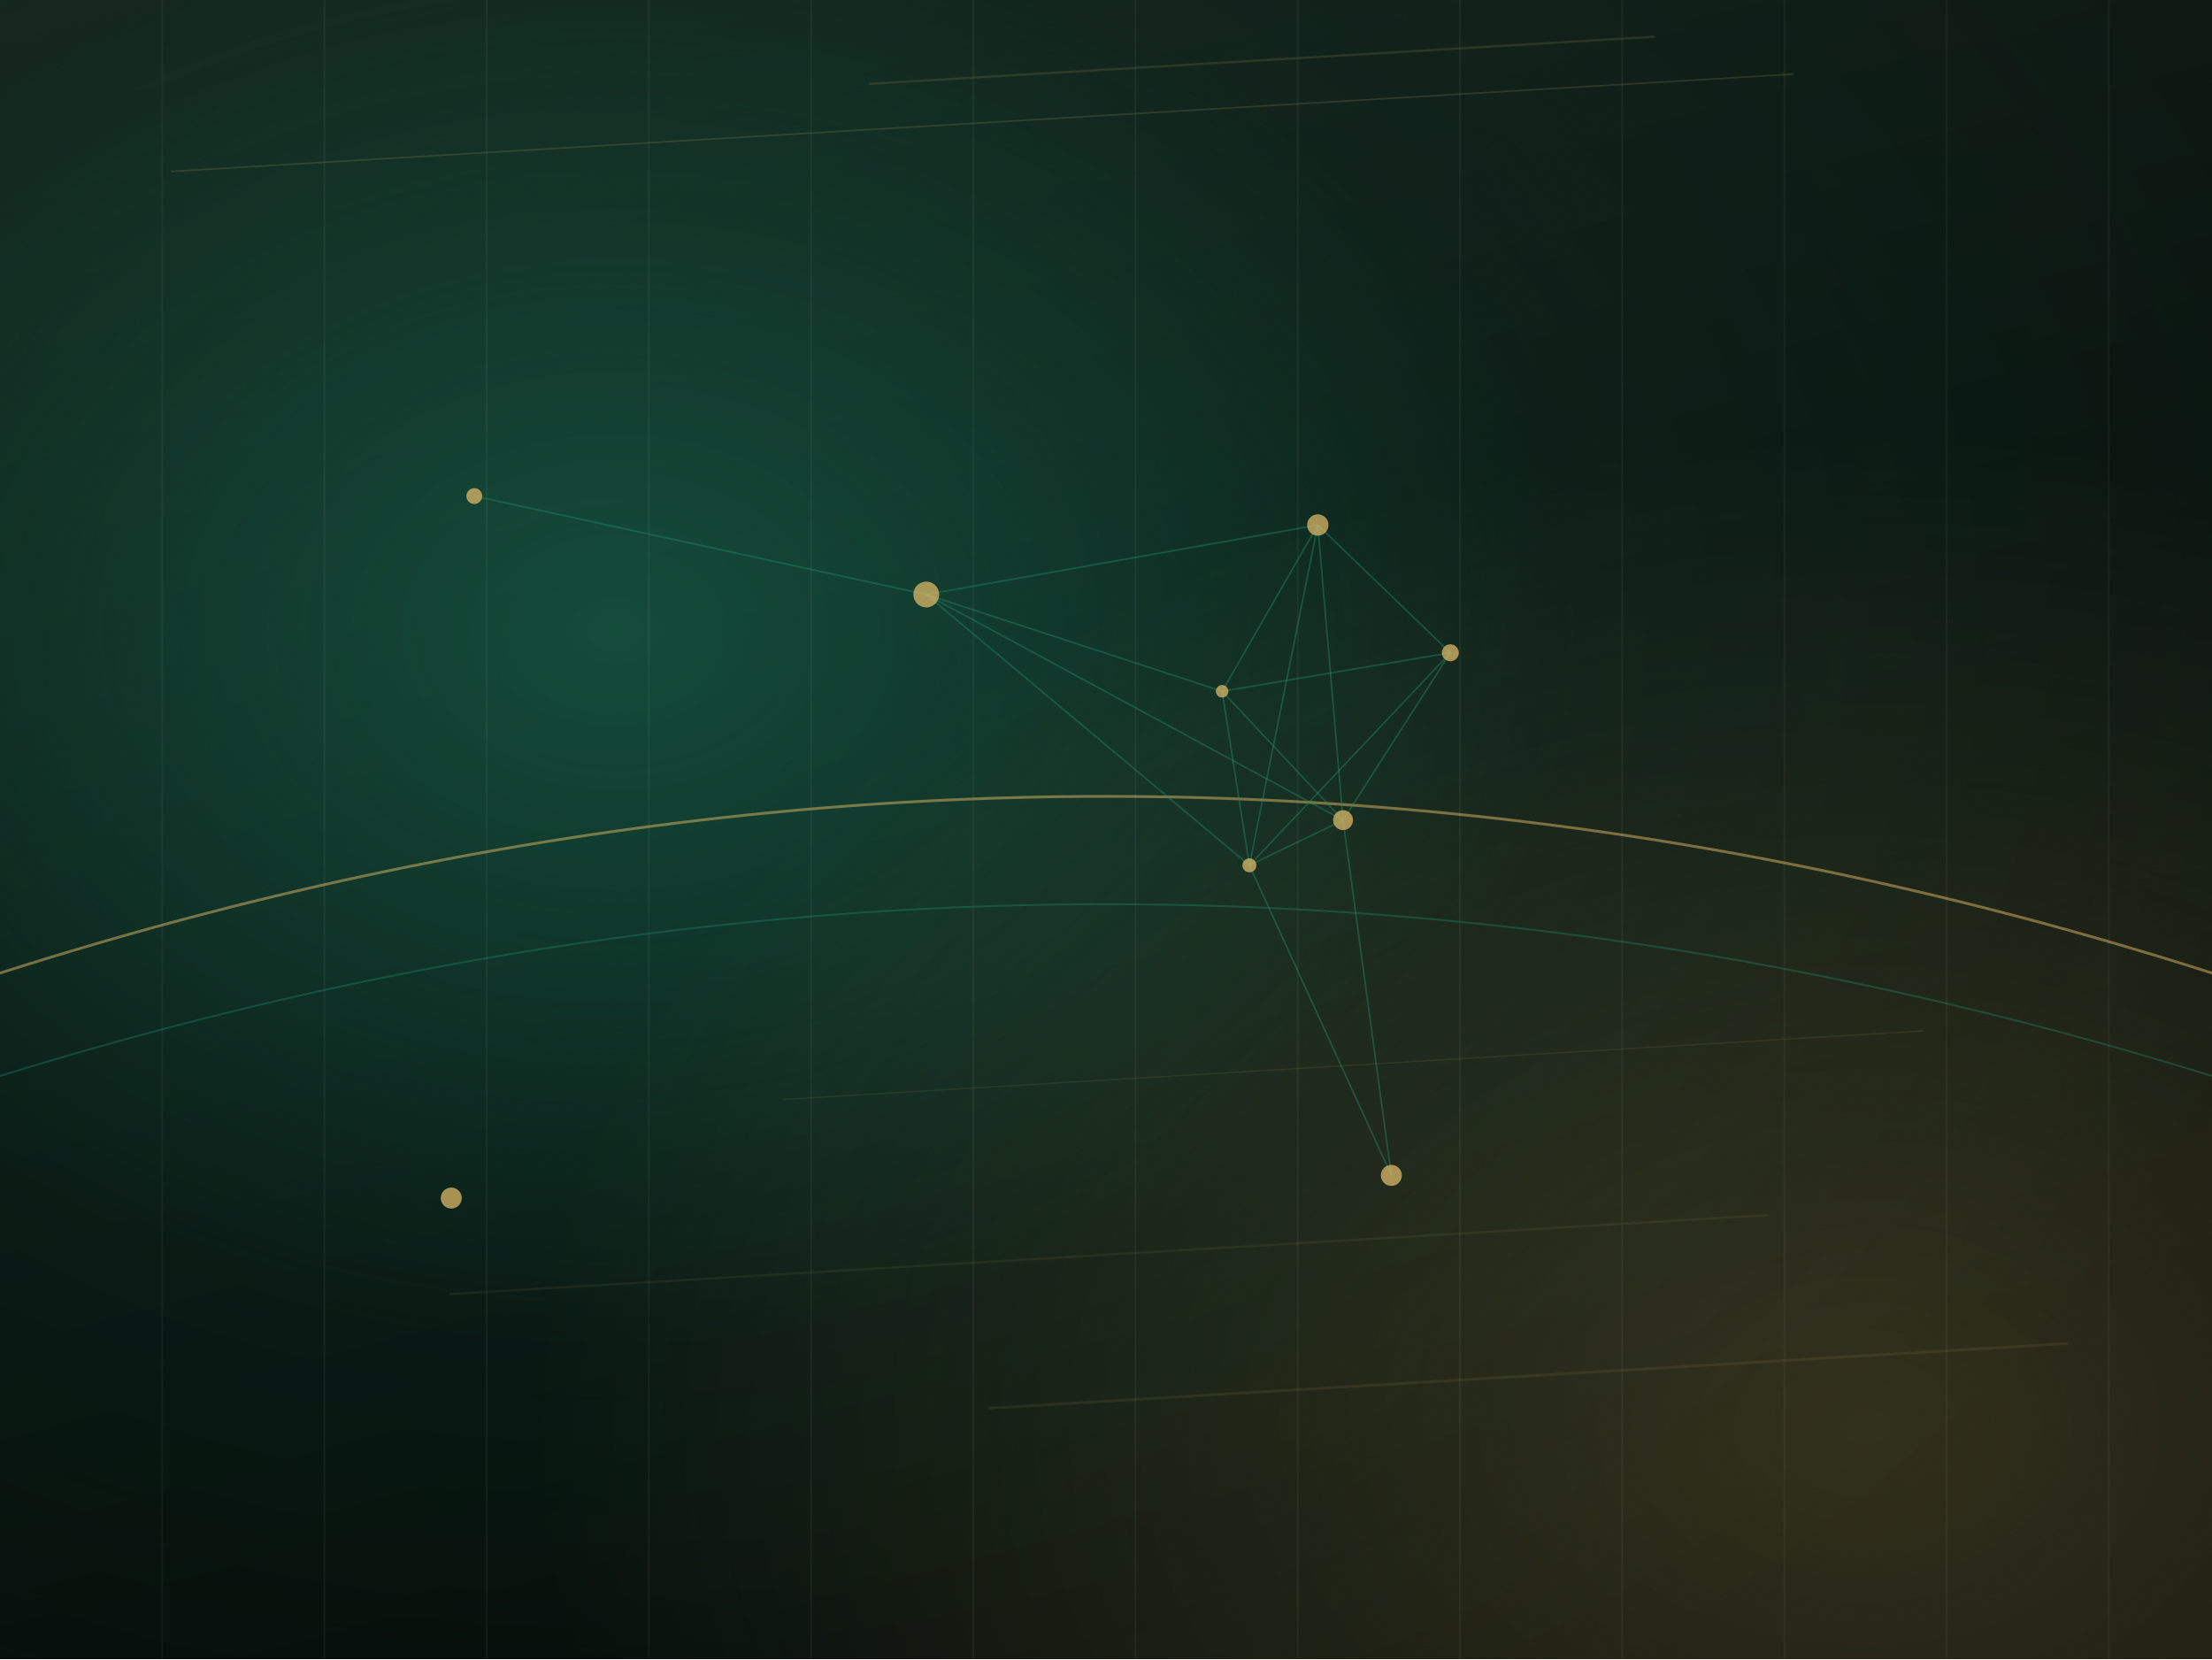
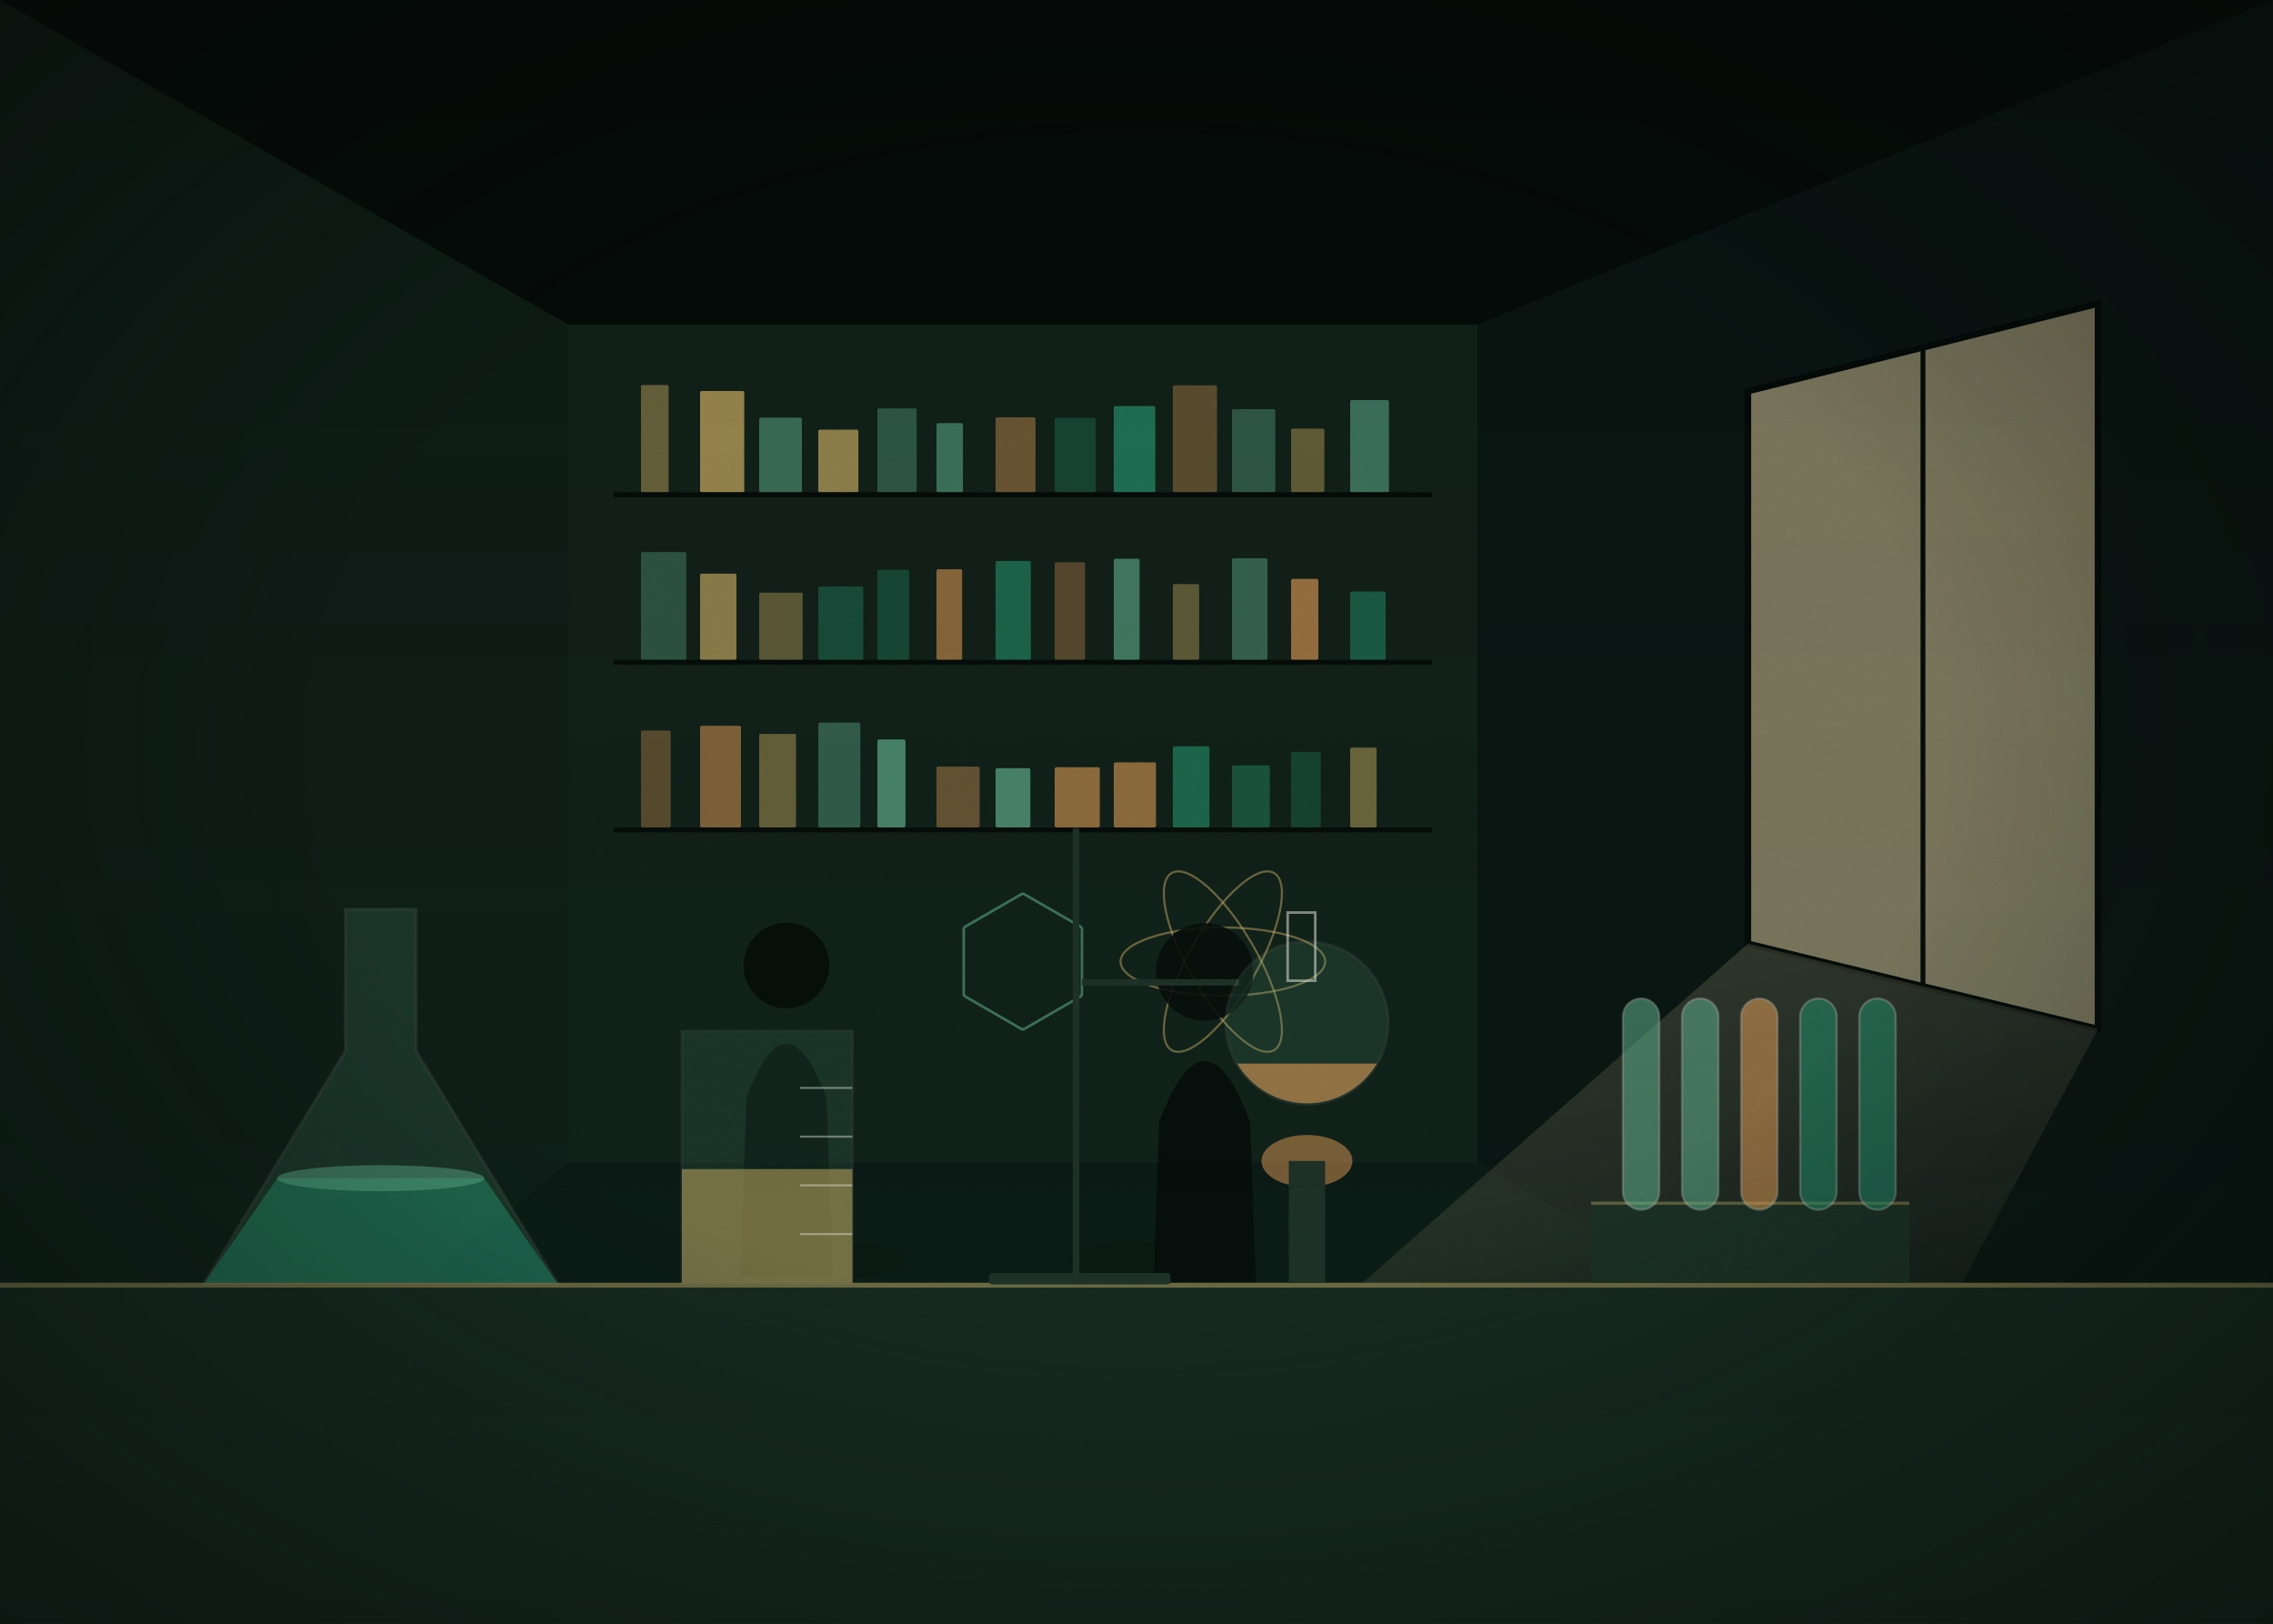
- <svg xmlns="http://www.w3.org/2000/svg" viewBox="0 0 1200 900" width="1200" height="900" role="presentation">
+ <svg xmlns="http://www.w3.org/2000/svg" viewBox="0 0 1400 1000" width="1400" height="1000" role="presentation" preserveAspectRatio="xMidYMid slice">
  <defs>
-     <linearGradient id="ground" x1="0" y1="0" x2="0.35" y2="1">
-       <stop offset="0" stop-color="#142019" />
-       <stop offset="0.55" stop-color="#0A1410" />
-       <stop offset="1" stop-color="#050B08" />
-     </linearGradient>
-     <radialGradient id="glow" cx="0.28" cy="0.38" r="0.78">
-       <stop offset="0" stop-color="#17604A" stop-opacity="0.71" />
-       <stop offset="0.55" stop-color="#17604A" stop-opacity="0.12" />
-       <stop offset="1" stop-color="#17604A" stop-opacity="0" />
-     </radialGradient>
-     <radialGradient id="warm" cx="0.84" cy="0.86" r="0.6">
-       <stop offset="0" stop-color="#D9B665" stop-opacity="0.21" />
-       <stop offset="1" stop-color="#D9B665" stop-opacity="0" />
-     </radialGradient>
-     <filter id="grain">
+     <pattern id="grain" width="180" height="180" patternUnits="userSpaceOnUse">
+       <rect width="180" height="180" filter="url(#noise)" />
+     </pattern>
+     <filter id="noise" x="0" y="0" width="180" height="180">
      <feTurbulence type="fractalNoise" baseFrequency="0.9" numOctaves="3" stitchTiles="stitch" />
      <feColorMatrix type="saturate" values="0" />
    </filter>
+     <radialGradient id="vignette" cx="0.5" cy="0.46" r="0.78">
+       <stop offset="0.45" stop-color="#040907" stop-opacity="0" />
+       <stop offset="1" stop-color="#040907" stop-opacity="0.62" />
+     </radialGradient>
+     <linearGradient id="shaft" x1="0" y1="0" x2="0.4" y2="1">
+       <stop offset="0" stop-color="#F0DCA9" stop-opacity="0.3" />
+       <stop offset="1" stop-color="#F0DCA9" stop-opacity="0" />
+     </linearGradient>
+     <linearGradient id="haze" x1="0" y1="0" x2="0" y2="1">
+       <stop offset="0" stop-color="#17604A" stop-opacity="0" />
+       <stop offset="1" stop-color="#17604A" stop-opacity="0.22" />
+     </linearGradient>
+     <clipPath id="frame">
+       <rect width="1400" height="1000" />
+     </clipPath>
  </defs>
-   <rect width="1200" height="900" fill="url(#ground)" />
-   <rect width="1200" height="900" fill="url(#glow)" />
-   <rect width="1200" height="900" fill="url(#warm)" />
-   <line x1="88" y1="0" x2="88" y2="900" stroke="#F7F4EC" stroke-width="1" opacity="0.05" />
-   <line x1="176" y1="0" x2="176" y2="900" stroke="#F7F4EC" stroke-width="1" opacity="0.05" />
-   <line x1="264" y1="0" x2="264" y2="900" stroke="#F7F4EC" stroke-width="1" opacity="0.05" />
-   <line x1="352" y1="0" x2="352" y2="900" stroke="#F7F4EC" stroke-width="1" opacity="0.05" />
-   <line x1="440" y1="0" x2="440" y2="900" stroke="#F7F4EC" stroke-width="1" opacity="0.05" />
-   <line x1="528" y1="0" x2="528" y2="900" stroke="#F7F4EC" stroke-width="1" opacity="0.05" />
-   <line x1="616" y1="0" x2="616" y2="900" stroke="#F7F4EC" stroke-width="1" opacity="0.05" />
-   <line x1="704" y1="0" x2="704" y2="900" stroke="#F7F4EC" stroke-width="1" opacity="0.05" />
-   <line x1="792" y1="0" x2="792" y2="900" stroke="#F7F4EC" stroke-width="1" opacity="0.05" />
-   <line x1="880" y1="0" x2="880" y2="900" stroke="#F7F4EC" stroke-width="1" opacity="0.05" />
-   <line x1="968" y1="0" x2="968" y2="900" stroke="#F7F4EC" stroke-width="1" opacity="0.05" />
-   <line x1="1056" y1="0" x2="1056" y2="900" stroke="#F7F4EC" stroke-width="1" opacity="0.05" />
-   <line x1="1144" y1="0" x2="1144" y2="900" stroke="#F7F4EC" stroke-width="1" opacity="0.05" />
-   <line x1="92.9" y1="93.0" x2="973.0" y2="40.2" stroke="#D9B665" stroke-width="0.86" opacity="0.153" />
-   <line x1="536.3" y1="763.9" x2="1121.6" y2="728.8" stroke="#D9B665" stroke-width="1.46" opacity="0.092" />
-   <line x1="424.8" y1="596.4" x2="1043.5" y2="559.2" stroke="#D9B665" stroke-width="0.68" opacity="0.098" />
-   <line x1="243.9" y1="702.0" x2="959.4" y2="659.1" stroke="#D9B665" stroke-width="1.23" opacity="0.076" />
-   <line x1="471.4" y1="45.5" x2="897.6" y2="19.9" stroke="#D9B665" stroke-width="1.21" opacity="0.132" />
-   <path d="M -180 594.0 Q 600.0 270.0 1380.0 594.0" fill="none" stroke="#D9B665" stroke-width="1.5" opacity="0.5" />
-   <path d="M -180 648.0 Q 600.0 333.0 1380.0 648.0" fill="none" stroke="#238C69" stroke-width="1" opacity="0.35" />
-   <g>
-     <line x1="786.8" y1="354.1" x2="663.0" y2="375.0" stroke="#238C69" stroke-width="0.9" opacity="0.4" />
-     <line x1="786.8" y1="354.1" x2="677.8" y2="469.4" stroke="#238C69" stroke-width="0.9" opacity="0.4" />
-     <line x1="786.8" y1="354.1" x2="714.9" y2="284.8" stroke="#238C69" stroke-width="0.9" opacity="0.4" />
-     <line x1="786.8" y1="354.1" x2="728.6" y2="444.9" stroke="#238C69" stroke-width="0.9" opacity="0.4" />
-     <line x1="663.0" y1="375.0" x2="677.8" y2="469.4" stroke="#238C69" stroke-width="0.9" opacity="0.4" />
-     <line x1="663.0" y1="375.0" x2="714.9" y2="284.8" stroke="#238C69" stroke-width="0.9" opacity="0.4" />
-     <line x1="663.0" y1="375.0" x2="728.6" y2="444.9" stroke="#238C69" stroke-width="0.9" opacity="0.4" />
-     <line x1="663.0" y1="375.0" x2="502.5" y2="322.5" stroke="#238C69" stroke-width="0.9" opacity="0.4" />
-     <line x1="257.3" y1="269.1" x2="502.5" y2="322.5" stroke="#238C69" stroke-width="0.9" opacity="0.4" />
-     <line x1="677.8" y1="469.4" x2="754.8" y2="637.6" stroke="#238C69" stroke-width="0.9" opacity="0.4" />
-     <line x1="677.8" y1="469.4" x2="714.9" y2="284.8" stroke="#238C69" stroke-width="0.9" opacity="0.4" />
-     <line x1="677.8" y1="469.4" x2="728.6" y2="444.9" stroke="#238C69" stroke-width="0.9" opacity="0.4" />
-     <line x1="677.8" y1="469.4" x2="502.5" y2="322.5" stroke="#238C69" stroke-width="0.9" opacity="0.4" />
-     <line x1="754.8" y1="637.6" x2="728.6" y2="444.9" stroke="#238C69" stroke-width="0.9" opacity="0.4" />
-     <line x1="714.9" y1="284.8" x2="728.6" y2="444.9" stroke="#238C69" stroke-width="0.9" opacity="0.4" />
-     <line x1="714.9" y1="284.8" x2="502.5" y2="322.5" stroke="#238C69" stroke-width="0.9" opacity="0.4" />
-     <line x1="728.6" y1="444.9" x2="502.5" y2="322.5" stroke="#238C69" stroke-width="0.9" opacity="0.4" />
-     <circle cx="786.8" cy="354.1" r="4.6" fill="#D9B665" opacity="0.75" />
-     <circle cx="663.0" cy="375.0" r="3.4" fill="#D9B665" opacity="0.75" />
-     <circle cx="257.3" cy="269.1" r="4.3" fill="#D9B665" opacity="0.75" />
-     <circle cx="677.8" cy="469.4" r="3.8" fill="#D9B665" opacity="0.75" />
-     <circle cx="244.8" cy="649.9" r="5.7" fill="#D9B665" opacity="0.75" />
-     <circle cx="754.8" cy="637.6" r="5.7" fill="#D9B665" opacity="0.75" />
-     <circle cx="714.9" cy="284.8" r="5.8" fill="#D9B665" opacity="0.75" />
-     <circle cx="728.6" cy="444.9" r="5.4" fill="#D9B665" opacity="0.75" />
-     <circle cx="502.5" cy="322.5" r="7.0" fill="#D9B665" opacity="0.75" />
+   <g clip-path="url(#frame)">
+     <rect width="1400" height="1000" fill="#0A1410" />
+     <path d="M0 0 L350.0 200.0 L910.0 200.0 L1400.0 0 Z" fill="#040907" opacity="0.9" />
+     <path d="M0 1000.0 L350.0 716.0 L910.0 716.0 L1400.0 1000.0 Z" fill="#0B1712" />
+     <path d="M0 0 L350.0 200.0 L350.0 716.0 L0 1000.0 Z" fill="#0E1B15" />
+     <path d="M1400.0 0 L910.0 200.0 L910.0 716.0 L1400.0 1000.0 Z" fill="#091310" />
+     <rect x="350.0" y="200.0" width="560.0" height="516.0" fill="#101E17" />
+     <g>
+       <rect x="394.8" y="237.1" width="17.0" height="66.1" rx="1" fill="#D9B665" opacity="0.41" />
+       <rect x="431.2" y="240.8" width="27.2" height="62.4" rx="1" fill="#D9B665" opacity="0.65" />
+       <rect x="467.6" y="257.2" width="26.3" height="46.0" rx="1" fill="#5FAE8C" opacity="0.51" />
+       <rect x="504.0" y="264.6" width="24.7" height="38.6" rx="1" fill="#D9B665" opacity="0.61" />
+       <rect x="540.4" y="251.5" width="24.2" height="51.7" rx="1" fill="#5FAE8C" opacity="0.36" />
+       <rect x="576.8" y="260.6" width="16.3" height="42.6" rx="1" fill="#5FAE8C" opacity="0.54" />
+       <rect x="613.2" y="257.0" width="24.6" height="46.2" rx="1" fill="#E39B54" opacity="0.41" />
+       <rect x="649.6" y="257.3" width="25.3" height="45.9" rx="1" fill="#238C69" opacity="0.32" />
+       <rect x="686.0" y="250.1" width="25.6" height="53.1" rx="1" fill="#238C69" opacity="0.70" />
+       <rect x="722.4" y="237.3" width="27.2" height="65.9" rx="1" fill="#E39B54" opacity="0.34" />
+       <rect x="758.8" y="252.0" width="26.7" height="51.2" rx="1" fill="#5FAE8C" opacity="0.37" />
+       <rect x="795.2" y="264.0" width="20.5" height="39.2" rx="1" fill="#D9B665" opacity="0.38" />
+       <rect x="831.6" y="246.4" width="23.9" height="56.8" rx="1" fill="#5FAE8C" opacity="0.54" />
+       <rect x="378.0" y="303.2" width="504.0" height="3" fill="#040907" />
+     </g>
+     <g>
+       <rect x="394.8" y="340.0" width="27.9" height="66.4" rx="1" fill="#5FAE8C" opacity="0.34" />
+       <rect x="431.2" y="353.3" width="22.4" height="53.1" rx="1" fill="#D9B665" opacity="0.60" />
+       <rect x="467.6" y="365.0" width="26.8" height="41.4" rx="1" fill="#D9B665" opacity="0.36" />
+       <rect x="504.0" y="361.2" width="27.7" height="45.2" rx="1" fill="#238C69" opacity="0.39" />
+       <rect x="540.4" y="350.9" width="19.6" height="55.5" rx="1" fill="#238C69" opacity="0.34" />
+       <rect x="576.8" y="350.6" width="15.8" height="55.8" rx="1" fill="#E39B54" opacity="0.55" />
+       <rect x="613.2" y="345.5" width="21.7" height="60.9" rx="1" fill="#238C69" opacity="0.60" />
+       <rect x="649.6" y="346.3" width="18.7" height="60.1" rx="1" fill="#E39B54" opacity="0.32" />
+       <rect x="686.0" y="344.1" width="15.9" height="62.3" rx="1" fill="#5FAE8C" opacity="0.60" />
+       <rect x="722.4" y="359.7" width="16.2" height="46.7" rx="1" fill="#D9B665" opacity="0.37" />
+       <rect x="758.8" y="343.8" width="21.9" height="62.6" rx="1" fill="#5FAE8C" opacity="0.45" />
+       <rect x="795.2" y="356.5" width="16.8" height="49.9" rx="1" fill="#E39B54" opacity="0.62" />
+       <rect x="831.6" y="364.3" width="21.9" height="42.1" rx="1" fill="#238C69" opacity="0.52" />
+       <rect x="378.0" y="406.4" width="504.0" height="3" fill="#040907" />
+     </g>
+     <g>
+       <rect x="394.8" y="449.9" width="18.3" height="59.7" rx="1" fill="#E39B54" opacity="0.33" />
+       <rect x="431.2" y="447.0" width="25.2" height="62.6" rx="1" fill="#E39B54" opacity="0.51" />
+       <rect x="467.6" y="452.0" width="22.7" height="57.6" rx="1" fill="#D9B665" opacity="0.41" />
+       <rect x="504.0" y="445.0" width="25.9" height="64.6" rx="1" fill="#5FAE8C" opacity="0.41" />
+       <rect x="540.4" y="455.4" width="17.3" height="54.2" rx="1" fill="#5FAE8C" opacity="0.67" />
+       <rect x="576.8" y="472.1" width="26.6" height="37.5" rx="1" fill="#E39B54" opacity="0.39" />
+       <rect x="613.2" y="473.1" width="21.4" height="36.5" rx="1" fill="#5FAE8C" opacity="0.67" />
+       <rect x="649.6" y="472.5" width="27.8" height="37.1" rx="1" fill="#E39B54" opacity="0.58" />
+       <rect x="686.0" y="469.5" width="26.0" height="40.1" rx="1" fill="#E39B54" opacity="0.58" />
+       <rect x="722.4" y="459.6" width="22.5" height="50.0" rx="1" fill="#238C69" opacity="0.62" />
+       <rect x="758.8" y="471.4" width="23.3" height="38.2" rx="1" fill="#238C69" opacity="0.46" />
+       <rect x="795.2" y="463.1" width="18.3" height="46.5" rx="1" fill="#238C69" opacity="0.30" />
+       <rect x="831.6" y="460.4" width="16.3" height="49.2" rx="1" fill="#D9B665" opacity="0.44" />
+       <rect x="378.0" y="509.6" width="504.0" height="3" fill="#040907" />
+     </g>
+     <g>
+       <line x1="630.0" y1="550.2" x2="666.4" y2="571.2" stroke="#5FAE8C" stroke-width="1.6" opacity="0.55" />
+       <line x1="666.4" y1="571.2" x2="666.4" y2="613.2" stroke="#5FAE8C" stroke-width="1.6" opacity="0.55" />
+       <line x1="666.4" y1="613.2" x2="630.0" y2="634.2" stroke="#5FAE8C" stroke-width="1.6" opacity="0.55" />
+       <line x1="630.0" y1="634.2" x2="593.6" y2="613.2" stroke="#5FAE8C" stroke-width="1.6" opacity="0.55" />
+       <line x1="593.6" y1="613.2" x2="593.6" y2="571.2" stroke="#5FAE8C" stroke-width="1.6" opacity="0.55" />
+       <line x1="593.6" y1="571.2" x2="630.0" y2="550.2" stroke="#5FAE8C" stroke-width="1.6" opacity="0.55" />
+       <ellipse cx="753.2" cy="592.2" rx="63.0" ry="21.0" fill="none" stroke="#D9B665" stroke-width="1.3" opacity="0.45" transform="rotate(0 753.2 592.2)" />
+       <ellipse cx="753.2" cy="592.2" rx="63.0" ry="21.0" fill="none" stroke="#D9B665" stroke-width="1.3" opacity="0.45" transform="rotate(60 753.2 592.2)" />
+       <ellipse cx="753.2" cy="592.2" rx="63.0" ry="21.0" fill="none" stroke="#D9B665" stroke-width="1.3" opacity="0.45" transform="rotate(120 753.2 592.2)" />
+     </g>
+     <g>
+       <path d="M1292.2 187.0 L1076.6 240.9 L1076.6 581.2 L1292.2 633.7 Z" fill="#F0DCA9" opacity="0.48" />
+       <path d="M1292.2 187.0 L1076.6 240.9 L1076.6 581.2 L1292.2 633.7 Z" fill="none" stroke="#040907" stroke-width="4" />
+       <line x1="1184.4" y1="213.9" x2="1184.4" y2="607.4" stroke="#040907" stroke-width="3" />
+       <path d="M1292.2 633.7 L1076.6 581.2 L600.6 1000.0 L1096.2 1000.0 Z" fill="url(#shaft)" opacity="0.7" />
+     </g>
+     <g fill="#0A1610">
+       <ellipse cx="518.0" cy="776.0" rx="39.2" ry="11.0" />
+       <rect x="516.0" y="776.0" width="4" height="70.0" />
+     </g>
+     <g fill="#0A1610">
+       <ellipse cx="697.2" cy="776.0" rx="39.2" ry="11.0" />
+       <rect x="695.2" y="776.0" width="4" height="70.0" />
+     </g>
+     <g fill="#040907" opacity="0.9">
+       <circle cx="484.4" cy="594.6" r="26.4" />
+       <path d="M455.8 786.0 L459.8 676.0              Q 484.4 610.0 509.0 676.0              L513.0 786.0 Z" />
+     </g>
+     <g fill="#040907" opacity="0.88">
+       <circle cx="742.0" cy="598.5" r="30.0" />
+       <path d="M709.5 816.0 L714.0 691.0              Q 742.0 616.0 770.0 691.0              L774.5 816.0 Z" />
+     </g>
+     <rect y="790.0" width="1400" height="210.0" fill="#16261D" />
+     <rect y="790.0" width="1400" height="3" fill="#D9B665" opacity="0.45" />
+     <g>
+       <path d="M126.0 790.0 L212.8 647.4                L212.8 560.0 L256.2 560.0                L256.2 647.4 L343.0 790.0 Z" fill="#5FAE8C" opacity="0.16" stroke="#F7F4EC" stroke-width="2" stroke-opacity="0.55" />
+       <path d="M170.8 725.6 L298.2 725.6                L343.0 790.0 L126.0 790.0 Z" fill="#238C69" opacity="0.55" />
+       <ellipse cx="234.5" cy="725.6" rx="63.7" ry="8.0" fill="#5FAE8C" opacity="0.5" />
+       <rect x="420.0" y="635.0" width="105.0" height="155.0" fill="#5FAE8C" opacity="0.13" stroke="#F7F4EC" stroke-width="1.8" stroke-opacity="0.5" />
+       <rect x="420.0" y="720.0" width="105.0" height="70.0" fill="#D9B665" opacity="0.5" />
+       <line x1="492.8" y1="760.0" x2="525.0" y2="760.0" stroke="#F7F4EC" stroke-width="1.3" opacity="0.4" />
+       <line x1="492.8" y1="730.0" x2="525.0" y2="730.0" stroke="#F7F4EC" stroke-width="1.3" opacity="0.4" />
+       <line x1="492.8" y1="700.0" x2="525.0" y2="700.0" stroke="#F7F4EC" stroke-width="1.3" opacity="0.4" />
+       <line x1="492.8" y1="670.0" x2="525.0" y2="670.0" stroke="#F7F4EC" stroke-width="1.3" opacity="0.4" />
+       <rect x="660.8" y="510.0" width="4" height="280.0" fill="#1E2E24" />
+       <rect x="609.0" y="784.0" width="112.0" height="7" rx="2" fill="#1E2E24" />
+       <line x1="666.4" y1="605.0" x2="763.0" y2="605.0" stroke="#1E2E24" stroke-width="4" />
+       <circle cx="805.0" cy="630.0" r="50.0" fill="#5FAE8C" opacity="0.14" stroke="#F7F4EC" stroke-width="1.8" stroke-opacity="0.5" />
+       <path d="M762.0 655.0 a 50.0 50.0 0 0 0 86.0 0 Z" fill="#E39B54" opacity="0.6" />
+       <rect x="793.1" y="562.0" width="17.0" height="42.0" fill="none" stroke="#F7F4EC" stroke-width="1.6" stroke-opacity="0.5" />
+       <ellipse cx="805.0" cy="715.0" rx="28.0" ry="16.0" fill="#E39B54" opacity="0.5" />
+       <rect x="793.8" y="715.0" width="22.4" height="75.0" fill="#1E2E24" />
+       <g>
+         <rect x="980.0" y="740.0" width="196.0" height="50.0" rx="2" fill="#1B2C22" />
+         <rect x="980.0" y="740.0" width="196.0" height="2" fill="#D9B665" opacity="0.35" />
+         <rect x="999.6" y="615.0" width="22.4" height="130.0" rx="11.2" fill="#5FAE8C" opacity="0.55" stroke="#F7F4EC" stroke-width="1.4" stroke-opacity="0.45" />
+         <rect x="1036.0" y="615.0" width="22.4" height="130.0" rx="11.2" fill="#5FAE8C" opacity="0.55" stroke="#F7F4EC" stroke-width="1.4" stroke-opacity="0.45" />
+         <rect x="1072.4" y="615.0" width="22.4" height="130.0" rx="11.2" fill="#E39B54" opacity="0.55" stroke="#F7F4EC" stroke-width="1.4" stroke-opacity="0.45" />
+         <rect x="1108.8" y="615.0" width="22.4" height="130.0" rx="11.2" fill="#238C69" opacity="0.55" stroke="#F7F4EC" stroke-width="1.4" stroke-opacity="0.45" />
+         <rect x="1145.2" y="615.0" width="22.4" height="130.0" rx="11.2" fill="#238C69" opacity="0.55" stroke="#F7F4EC" stroke-width="1.4" stroke-opacity="0.45" />
+       </g>
+     </g>
+     <rect width="1400" height="1000" fill="url(#haze)" opacity="0.3" />
+     <rect width="1400" height="1000" fill="url(#vignette)" />
+     <rect width="1400" height="1000" fill="url(#grain)" opacity="0.05" style="mix-blend-mode:overlay" />
  </g>
-   <rect width="1200" height="900" filter="url(#grain)" opacity="0.055" style="mix-blend-mode:overlay" />
</svg>
